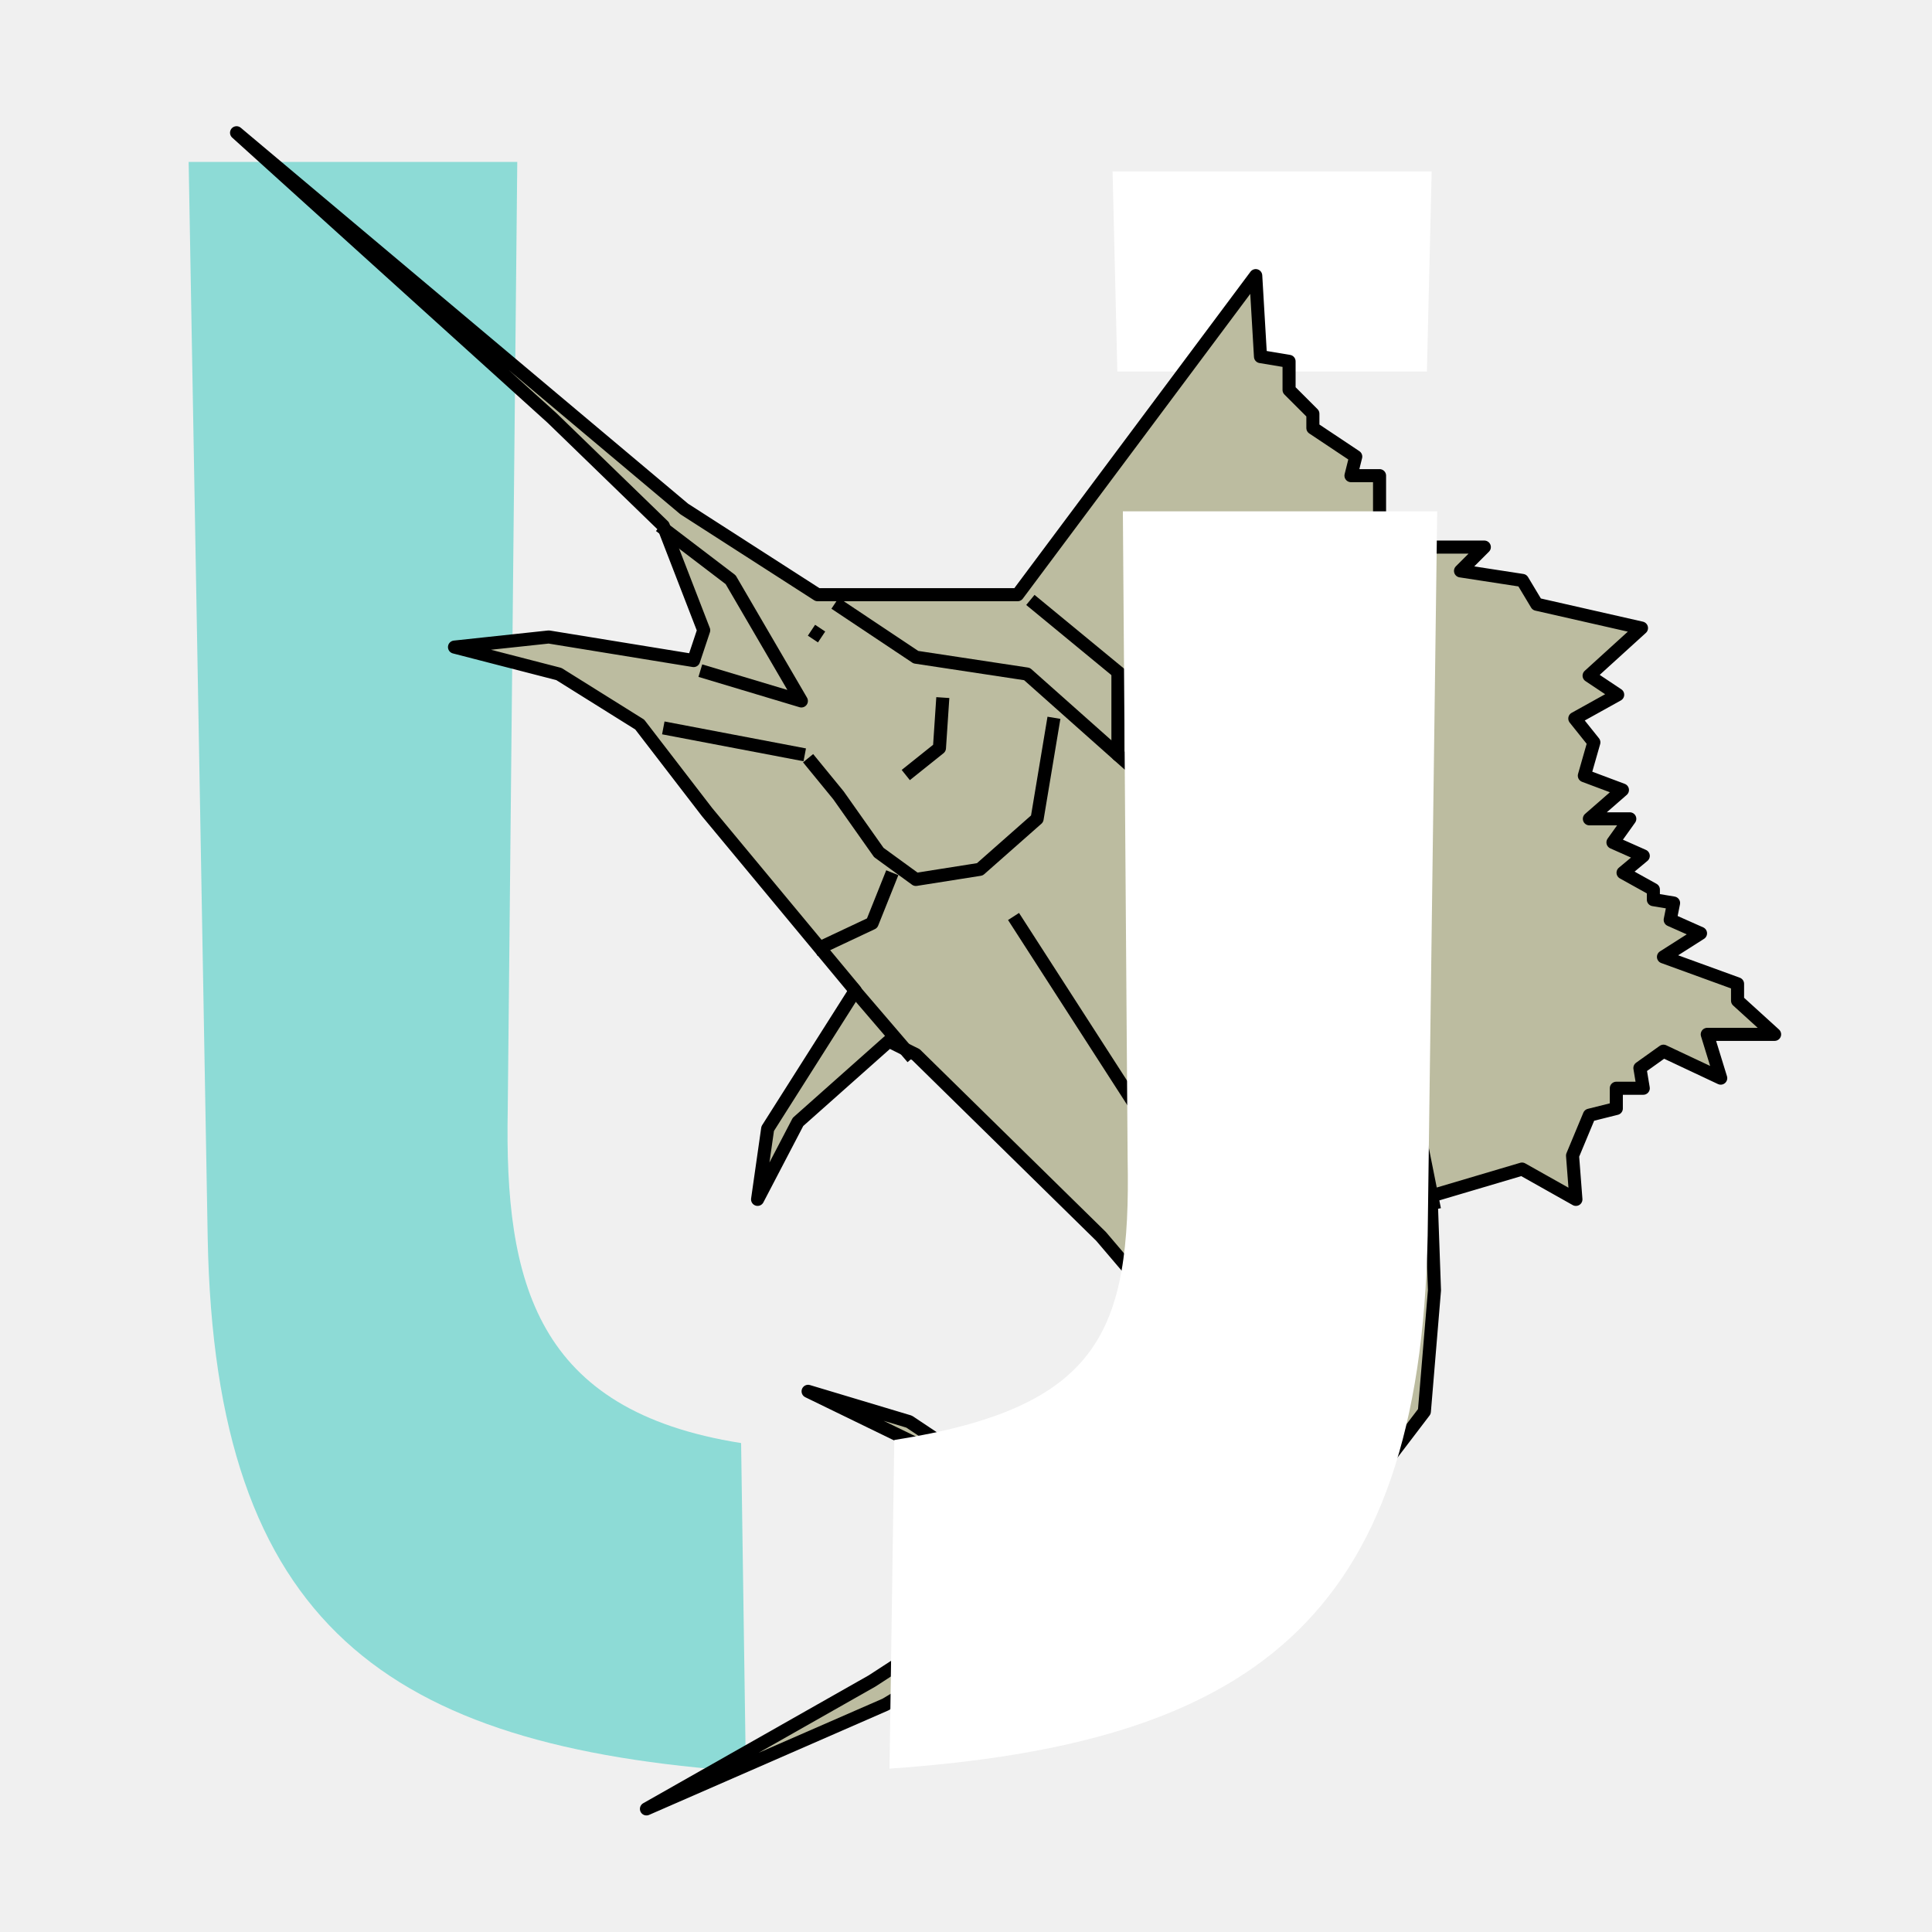
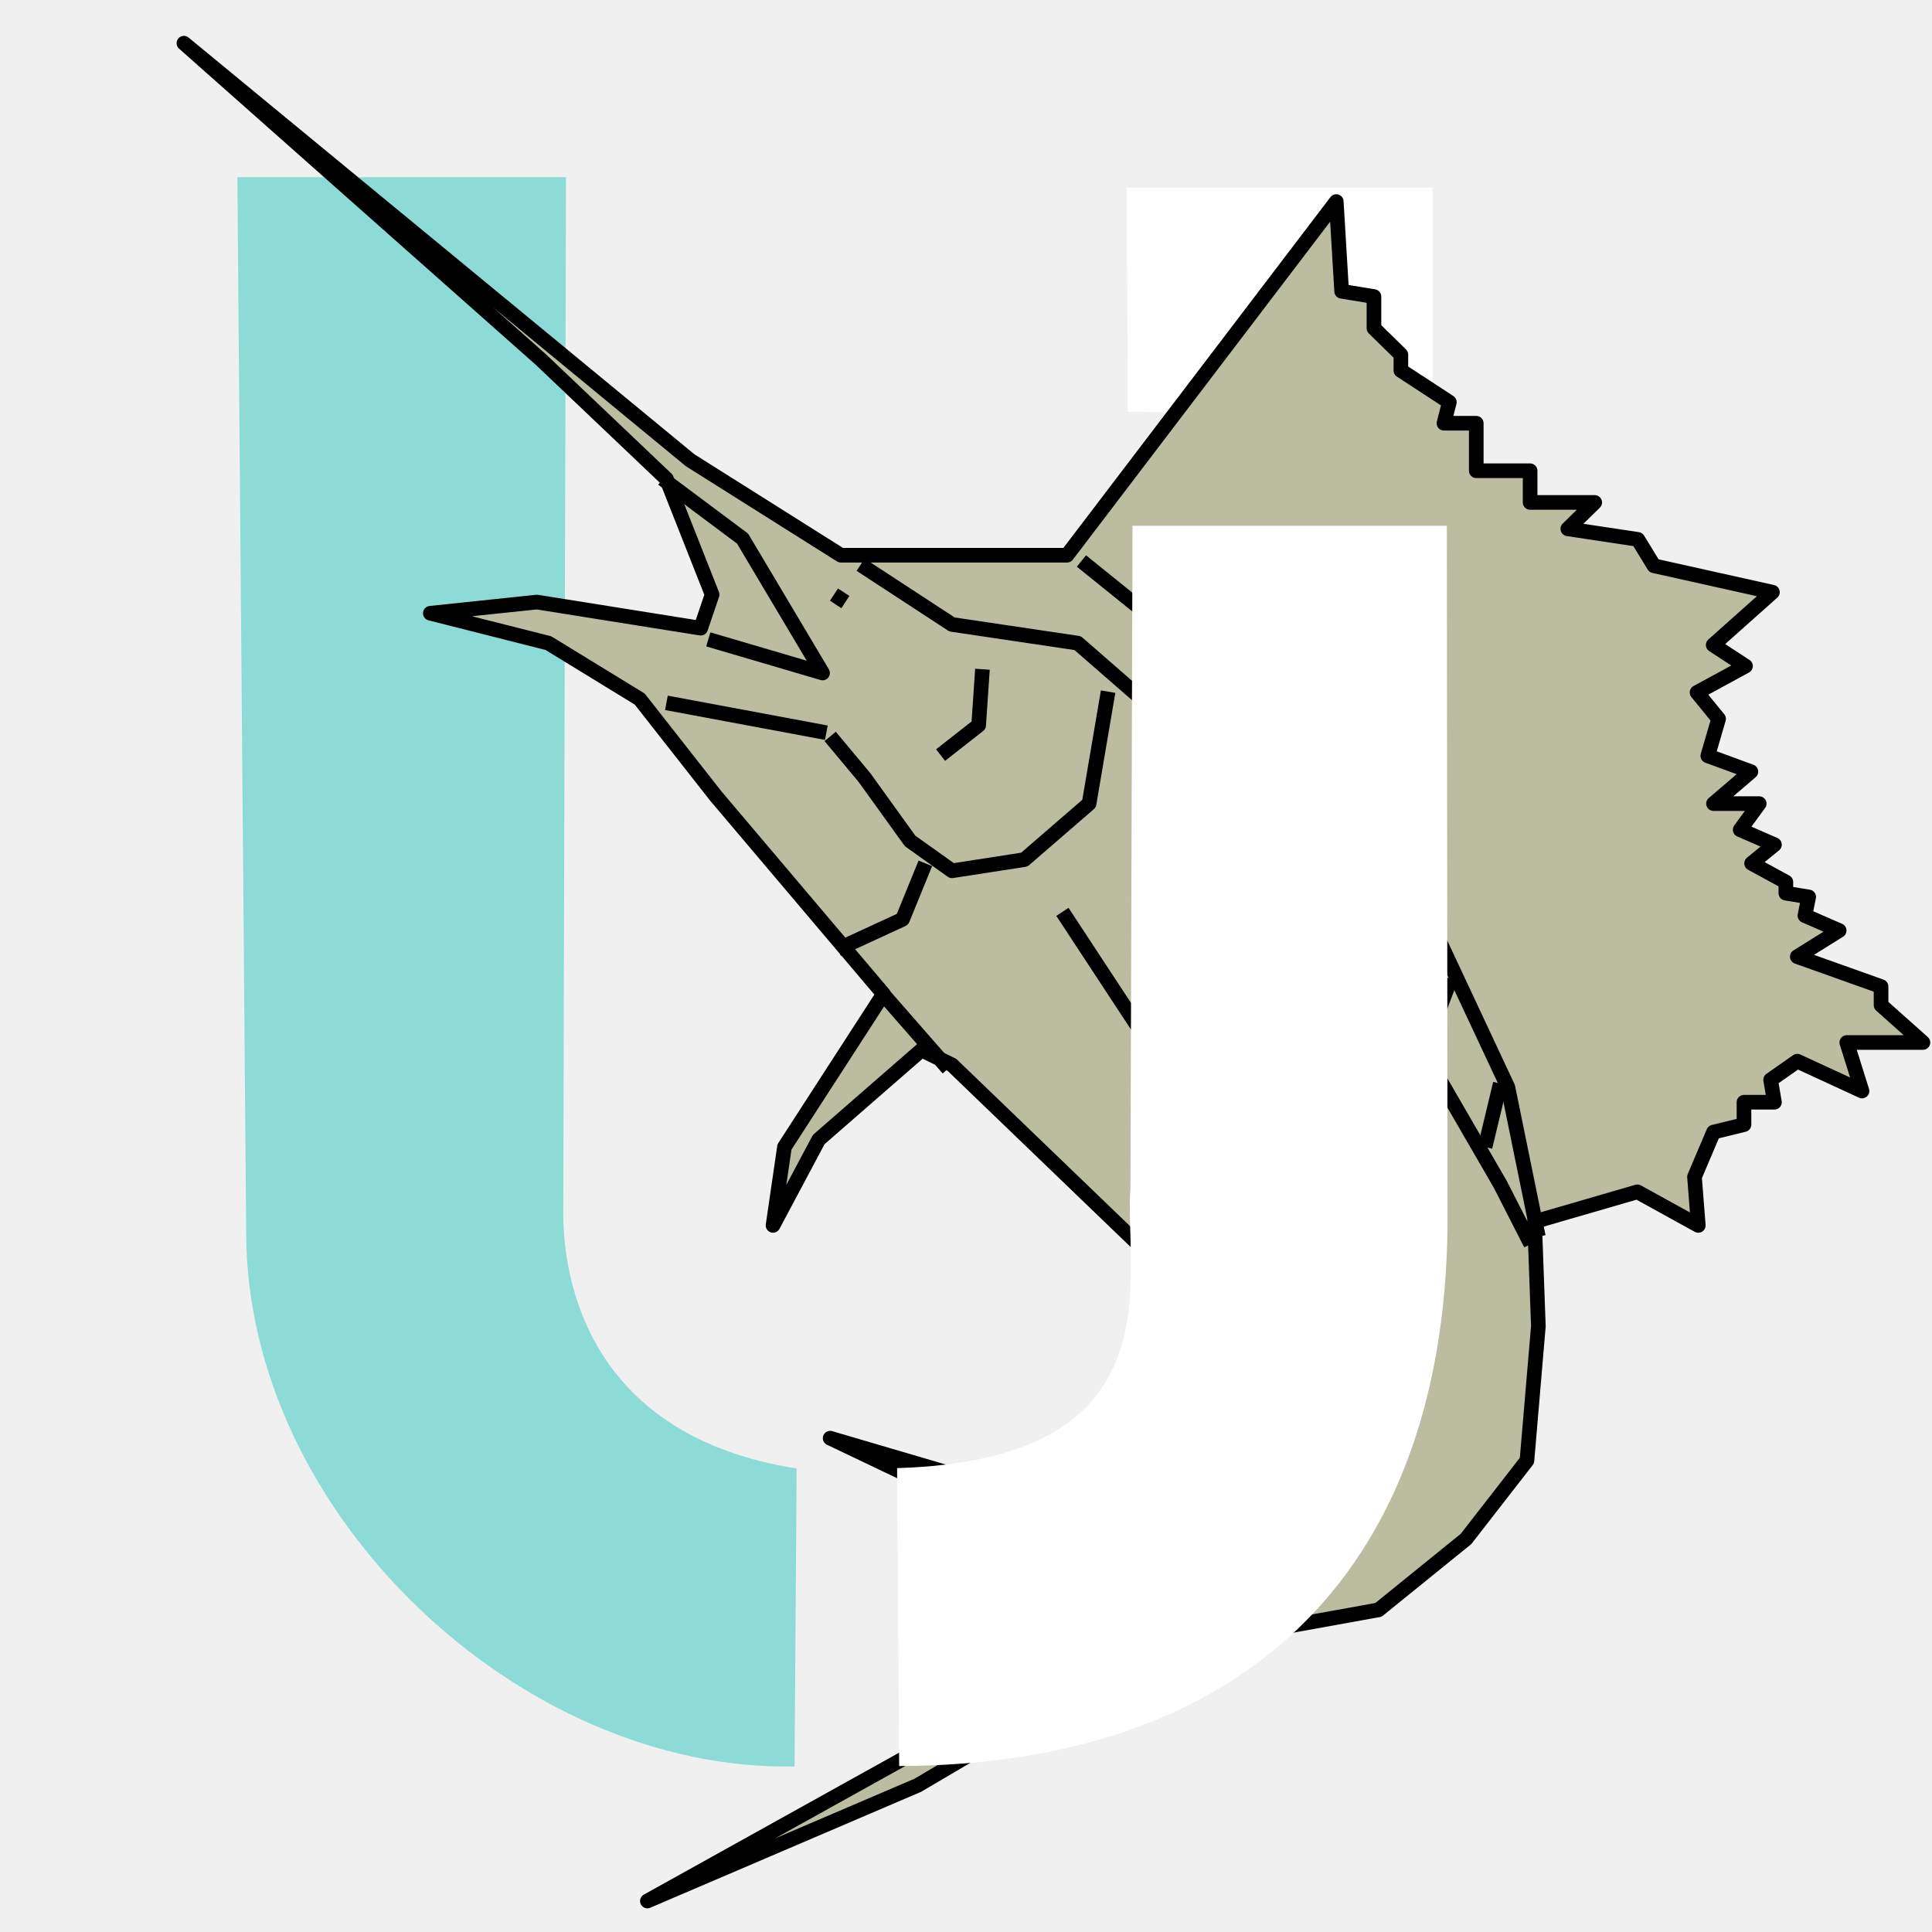
<svg xmlns="http://www.w3.org/2000/svg" xmlns:ns1="http://www.openswatchbook.org/uri/2009/osb" xmlns:xlink="http://www.w3.org/1999/xlink" version="1.1" x="0px" y="0px" width="292" height="292" viewBox="0 0 292 292" enable-background="new 0 0 86 86" xml:space="preserve" id="svg2">
  <defs id="defs25">
    <linearGradient id="linearGradient5614">
      <stop style="stop-color:#bcbca0;stop-opacity:1;" offset="0" id="stop5616" />
      <stop style="stop-color:#bcbca0;stop-opacity:1;" offset="1" id="stop5618" />
    </linearGradient>
    <linearGradient id="linearGradient5389">
      <stop style="stop-color:#1b91ff;stop-opacity:0.453;" offset="0" id="stop5391" />
      <stop style="stop-color:#1b91ff;stop-opacity:1;" offset="1" id="stop5393" />
    </linearGradient>
    <linearGradient id="linearGradient5375" ns1:paint="solid">
      <stop style="stop-color:#ab9145;stop-opacity:1;" offset="0" id="stop5377" />
    </linearGradient>
-     <linearGradient xlink:href="#linearGradient5614-9" id="linearGradient5620-6" x1="15.898" y1="42.084" x2="75.741" y2="42.084" gradientUnits="userSpaceOnUse" gradientTransform="matrix(3.950512,0,0,3.950512,-29.02837,-225.5254)" />
    <linearGradient id="linearGradient5614-9">
      <stop style="stop-color:#bcbca0;stop-opacity:1;" offset="0" id="stop5616-7" />
      <stop style="stop-color:#bcbca0;stop-opacity:1;" offset="1" id="stop5618-5" />
    </linearGradient>
    <linearGradient id="linearGradient5389-7">
      <stop style="stop-color:#8ddbd6;stop-opacity:0.966;" offset="0" id="stop5391-0" />
      <stop style="stop-color:#000000;stop-opacity:0.661;" offset="1" id="stop5393-0" />
    </linearGradient>
+     <linearGradient xlink:href="#linearGradient5614-9-1" id="linearGradient5620-6-0" x1="15.898" y1="42.084" x2="75.741" y2="42.084" gradientUnits="userSpaceOnUse" gradientTransform="matrix(3.950512,0,0,3.950512,-29.02837,-225.5254)" />
+     <linearGradient id="linearGradient5614-9-1">
+       <stop style="stop-color:#bcbca0;stop-opacity:1;" offset="0" id="stop5616-7-3" />
+       <stop style="stop-color:#bcbca0;stop-opacity:1;" offset="1" id="stop5618-5-1" />
+     </linearGradient>
+     <linearGradient y2="42.084" x2="75.741" y1="42.084" x1="15.898" gradientTransform="matrix(4.466705,0,0,4.378716,-45.44912,-243.3527)" gradientUnits="userSpaceOnUse" id="linearGradient3052" xlink:href="#linearGradient5614-9-1" />
  </defs>
  <g id="Layer_2" display="none" style="display:none" transform="translate(0,206)" />
-   <g id="layer1" transform="translate(0,206)" />
+   <g id="layer1" transform="translate(0,206)" style="display:inline" />
+   <g id="layer4">
+     <path style="fill:#ffffff;fill-opacity:1;stroke:none;stroke-opacity:1;display:inline" d="m 170.267,28.359 0.204,33.876 46.058,0.729 -0.009,-34.604 z" id="path4158" />
+   </g>
+   <g id="layer5">
+     <path style="fill:#8ddbd6;fill-opacity:1;stroke:none;display:inline" d="m 35.875,26.778 1.333,159.582 c 0.064,42.589 41.6,81.484 82.883,80.617 l 0.311,-45.028 C 89.373,217.057 85.144,194.097 85.132,183.417 L 85.541,26.778 z" id="path4043" />
+   </g>
+   <g id="layer3" style="display:inline" transform="translate(0,206)">
+     <path style="fill:url(#linearGradient3052);fill-opacity:1;fill-rule:nonzero;stroke:#000000;stroke-width:2.211;stroke-linecap:butt;stroke-linejoin:round;stroke-miterlimit:4;stroke-opacity:1;stroke-dasharray:none;display:inline" d="m 27.797,-199.473 76.502,63.028 22.788,14.361 34.182,0 40.692,-53.454 0.814,13.563 4.883,0.798 0,4.787 4.069,3.989 0,2.393 7.325,4.787 -0.814,3.191 4.883,0 0,7.18 0,0 8.139,0 0,4.787 9.766,0 -4.069,3.989 10.58,1.596 2.442,3.989 17.905,3.989 -8.952,7.978 4.883,3.191 -7.325,3.989 3.255,3.989 -1.628,5.585 6.511,2.393 -5.649,4.832 6.906,0 -2.877,3.949 5.179,2.257 -3.453,2.821 5.179,2.821 0,1.692 3.453,0.564 -0.575,2.821 5.179,2.257 -6.33,3.949 12.661,4.513 0,2.821 6.33,5.641 -11.51,0 2.302,7.334 -9.783,-4.513 -4.028,2.821 0.576,3.385 -4.604,0 0,3.385 -4.604,1.128 -2.877,6.77 0.575,7.334 -9.208,-5.077 -15.538,4.513 0.575,15.796 -1.726,20.309 -9.208,11.847 -13.236,10.719 -21.868,3.949 -18.991,5.641 -28.774,16.924 -40.859,17.488 38.557,-21.437 23.019,-14.668 2.302,-9.59 -14.962,-14.104 -21.293,-10.155 17.264,5.077 15.538,10.155 10.934,6.206 13.236,-7.898 6.33,-12.411 0,-11.847 -13.236,-15.232 -31.651,-30.464 -4.604,-2.257 -15.538,13.539 -6.906,12.975 1.726,-11.847 14.962,-23.13 -25.321,-29.899 -11.51,-14.668 -13.811,-8.462 -17.84,-4.513 16.113,-1.692 24.746,3.949 1.726,-5.077 -6.906,-17.488 -18.991,-18.053 z" id="path5484-2" />
+     <path style="fill:none;stroke:#000000;stroke-width:2.211;stroke-linecap:butt;stroke-linejoin:round;stroke-miterlimit:4;stroke-opacity:1;stroke-dasharray:none;display:inline" d="m 163.449,-121.211 29.349,23.694 18.991,21.437 16.113,34.413 4.604,22.566 0,0 0,0 0,0" id="path5518-7" />
+     <path style="fill:none;stroke:#000000;stroke-width:2.211;stroke-linecap:butt;stroke-linejoin:round;stroke-miterlimit:4;stroke-opacity:1;stroke-dasharray:none;display:inline" d="m 130.072,-120.647 13.812,9.026 18.991,2.821 20.717,18.053 17.264,16.924 13.811,25.951 12.085,20.873 4.604,9.026" id="path5520-8" />
+     <path style="fill:none;stroke:#000000;stroke-width:2.211;stroke-linecap:butt;stroke-linejoin:round;stroke-miterlimit:4;stroke-opacity:1;stroke-dasharray:none;display:inline" d="m 178.412,-109.364 0,14.104 1.726,1.128" id="path5522-1" />
+     <path style="fill:none;stroke:#000000;stroke-width:2.211;stroke-linecap:butt;stroke-linejoin:round;stroke-miterlimit:4;stroke-opacity:1;stroke-dasharray:none;display:inline" d="m 190.497,-98.081 -1.151,13.539" id="path5526-9" />
+     <path style="fill:none;stroke:#000000;stroke-width:2.211;stroke-linecap:butt;stroke-linejoin:round;stroke-miterlimit:4;stroke-opacity:1;stroke-dasharray:none;display:inline" d="m 203.157,-84.542 -2.877,9.026" id="path5528-3" />
+     <path style="fill:none;stroke:#000000;stroke-width:2.211;stroke-linecap:butt;stroke-linejoin:round;stroke-miterlimit:4;stroke-opacity:1;stroke-dasharray:none;display:inline" d="m 210.639,-74.951 -2.302,13.539" id="path5530-8" />
+     <path style="fill:none;stroke:#000000;stroke-width:2.211;stroke-linecap:butt;stroke-linejoin:round;stroke-miterlimit:4;stroke-opacity:1;stroke-dasharray:none;display:inline" d="m 219.271,-58.027 -3.453,9.026" id="path5532-4" />
+     <path style="fill:none;stroke:#000000;stroke-width:2.211;stroke-linecap:butt;stroke-linejoin:round;stroke-miterlimit:4;stroke-opacity:1;stroke-dasharray:none;display:inline" d="m 226.752,-42.231 -2.302,9.59" id="path5534-2" />
+     <path style="fill:none;stroke:#000000;stroke-width:2.211;stroke-linecap:butt;stroke-linejoin:round;stroke-miterlimit:4;stroke-opacity:1;stroke-dasharray:none;display:inline" d="m 160.572,-68.182 38.557,58.671 0,0 0,0 0,0 0,0 0,0" id="path5536-7" />
+     <path style="fill:none;stroke:#000000;stroke-width:2.211;stroke-linecap:butt;stroke-linejoin:round;stroke-miterlimit:4;stroke-opacity:1;stroke-dasharray:none;display:inline" d="m 167.478,-101.466 -2.877,16.924 -9.783,8.462 -10.934,1.692 -6.33,-4.513 -6.906,-9.59 -5.179,-6.206" id="path5538-2" />
+     <path style="fill:none;stroke:#000000;stroke-width:2.211;stroke-linecap:butt;stroke-linejoin:round;stroke-miterlimit:4;stroke-opacity:1;stroke-dasharray:none;display:inline" d="m 139.855,-75.516 -3.453,8.462 -9.783,4.513" id="path5540-4" />
+     <path style="fill:none;stroke:#000000;stroke-width:2.211;stroke-linecap:butt;stroke-linejoin:round;stroke-miterlimit:4;stroke-opacity:1;stroke-dasharray:none;display:inline" d="M 124.892,-95.26 100.722,-99.774" id="path5542-0" />
+     <path style="fill:none;stroke:#000000;stroke-width:2.211;stroke-linecap:butt;stroke-linejoin:round;stroke-miterlimit:4;stroke-opacity:1;stroke-dasharray:none;display:inline" d="m 107.053,-109.364 17.264,5.077 -12.085,-20.309 -12.085,-9.026" id="path5544-7" />
+     <path style="fill:none;stroke:#000000;stroke-width:2.211;stroke-linecap:butt;stroke-linejoin:round;stroke-miterlimit:4;stroke-opacity:1;stroke-dasharray:none;display:inline" d="m 148.487,-104.851 -0.575,8.462 -5.755,4.513" id="path5546-1" />
+     <path style="fill:none;stroke:#000000;stroke-width:2.211;stroke-linecap:butt;stroke-linejoin:round;stroke-miterlimit:4;stroke-opacity:1;stroke-dasharray:none;display:inline" d="m 126.043,-116.134 1.726,1.128" id="path5548-5" />
+     <path style="fill:none;stroke:#000000;stroke-width:2.211;stroke-linecap:butt;stroke-linejoin:round;stroke-miterlimit:4;stroke-opacity:1;stroke-dasharray:none;display:inline" d="m 132.949,-56.335 10.359,11.847" id="path5550-1" />
+   </g>
  <g id="layer2" style="display:inline" transform="translate(0,206)">
-     <path style="fill:#8ddbd6;fill-opacity:1;stroke:none" d="m 28.513,-181.523 2.879,162.674 C 32.487,39.716 58.563,57.997 112.73,61.769 L 112.01,12.103 C 80.981,7.21 76.236,-12.142 76.74,-38.283 l 1.44,-143.24 z" id="path4043" />
-     <path style="fill:#ffffff;fill-opacity:1;stroke:none;stroke-width:3.951;stroke-opacity:1" d="m 168.154,-180.083 0.72,30.231 46.787,0 0.72,-30.231 z" id="path4158" />
-     <path style="fill:url(#linearGradient5620-6);fill-opacity:1;fill-rule:nonzero;stroke:#000000;stroke-width:1.975;stroke-linecap:butt;stroke-linejoin:round;stroke-miterlimit:4;stroke-opacity:1;stroke-dasharray:none;display:inline" d="m 35.753,-185.937 67.661,56.864 20.154,12.956 30.231,0 35.99,-48.226 0.72,12.237 4.319,0.72 0,4.319 3.599,3.599 0,2.159 6.478,4.319 -0.72,2.879 4.319,0 0,6.478 0,0 7.198,0 0,4.319 8.638,0 -3.599,3.599 9.357,1.44 2.159,3.599 15.836,3.599 -7.918,7.198 4.319,2.879 -6.478,3.599 2.879,3.599 -1.44,5.039 5.758,2.159 -4.996,4.36 6.108,0 -2.545,3.563 4.581,2.036 -3.054,2.545 4.581,2.545 0,1.527 3.054,0.509 -0.509,2.545 4.581,2.036 -5.599,3.563 11.197,4.072 0,2.545 5.599,5.09 -10.179,0 2.036,6.617 -8.653,-4.072 -3.563,2.545 0.509,3.054 -4.072,0 0,3.054 -4.072,1.018 -2.545,6.108 0.509,6.617 -8.144,-4.581 -13.742,4.072 0.509,14.251 -1.527,18.323 -8.144,10.688 -11.706,9.67 -19.341,3.563 -16.796,5.09 -25.449,15.269 -36.137,15.778 34.101,-19.341 20.359,-13.233 2.036,-8.653 -13.233,-12.724 -18.832,-9.162 15.269,4.581 13.742,9.162 9.671,5.599 11.706,-7.126 5.599,-11.197 0,-10.688 -11.706,-13.742 -27.994,-27.485 -4.072,-2.036 -13.742,12.215 -6.108,11.706 1.527,-10.688 13.233,-20.868 -22.395,-26.976 -10.179,-13.233 -12.215,-7.635 -15.778,-4.072 14.251,-1.527 21.886,3.563 1.527,-4.581 -6.108,-15.778 -16.796,-16.287 z" id="path5484-2" />
-     <path style="fill:none;stroke:#000000;stroke-width:1.975;stroke-linecap:butt;stroke-linejoin:round;stroke-miterlimit:4;stroke-opacity:1;stroke-dasharray:none;display:inline" d="m 155.729,-115.328 25.958,21.377 16.796,19.341 14.251,31.047 4.072,20.359 0,0 0,0 0,0" id="path5518-7" />
-     <path style="fill:none;stroke:#000000;stroke-width:1.975;stroke-linecap:butt;stroke-linejoin:round;stroke-miterlimit:4;stroke-opacity:1;stroke-dasharray:none;display:inline" d="m 126.208,-114.819 12.215,8.144 16.796,2.545 18.323,16.287 15.269,15.269 12.215,23.413 10.688,18.832 4.072,8.144" id="path5520-8" />
-     <path style="fill:none;stroke:#000000;stroke-width:1.975;stroke-linecap:butt;stroke-linejoin:round;stroke-miterlimit:4;stroke-opacity:1;stroke-dasharray:none;display:inline" d="m 168.962,-104.64 0,12.724 1.527,1.018" id="path5522-1" />
-     <path style="fill:none;stroke:#000000;stroke-width:1.975;stroke-linecap:butt;stroke-linejoin:round;stroke-miterlimit:4;stroke-opacity:1;stroke-dasharray:none;display:inline" d="m 179.651,-94.46 -1.018,12.215" id="path5526-9" />
-     <path style="fill:none;stroke:#000000;stroke-width:1.975;stroke-linecap:butt;stroke-linejoin:round;stroke-miterlimit:4;stroke-opacity:1;stroke-dasharray:none;display:inline" d="m 190.848,-82.245 -2.545,8.144" id="path5528-3" />
-     <path style="fill:none;stroke:#000000;stroke-width:1.975;stroke-linecap:butt;stroke-linejoin:round;stroke-miterlimit:4;stroke-opacity:1;stroke-dasharray:none;display:inline" d="m 197.465,-73.592 -2.036,12.215" id="path5530-8" />
-     <path style="fill:none;stroke:#000000;stroke-width:1.975;stroke-linecap:butt;stroke-linejoin:round;stroke-miterlimit:4;stroke-opacity:1;stroke-dasharray:none;display:inline" d="m 205.099,-58.323 -3.054,8.144" id="path5532-4" />
-     <path style="fill:none;stroke:#000000;stroke-width:1.975;stroke-linecap:butt;stroke-linejoin:round;stroke-miterlimit:4;stroke-opacity:1;stroke-dasharray:none;display:inline" d="m 211.716,-44.072 -2.036,8.653" id="path5534-2" />
-     <path style="fill:none;stroke:#000000;stroke-width:1.975;stroke-linecap:butt;stroke-linejoin:round;stroke-miterlimit:4;stroke-opacity:1;stroke-dasharray:none;display:inline" d="m 153.184,-67.485 34.101,52.933 0,0 0,0 0,0 0,0 0,0" id="path5536-7" />
-     <path style="fill:none;stroke:#000000;stroke-width:1.975;stroke-linecap:butt;stroke-linejoin:round;stroke-miterlimit:4;stroke-opacity:1;stroke-dasharray:none;display:inline" d="m 159.292,-97.514 -2.545,15.269 -8.653,7.635 -9.671,1.527 -5.599,-4.072 -6.108,-8.653 -4.581,-5.599" id="path5538-2" />
-     <path style="fill:none;stroke:#000000;stroke-width:1.975;stroke-linecap:butt;stroke-linejoin:round;stroke-miterlimit:4;stroke-opacity:1;stroke-dasharray:none;display:inline" d="m 134.861,-74.101 -3.054,7.635 -8.653,4.072" id="path5540-4" />
-     <path style="fill:none;stroke:#000000;stroke-width:1.975;stroke-linecap:butt;stroke-linejoin:round;stroke-miterlimit:4;stroke-opacity:1;stroke-dasharray:none;display:inline" d="M 121.628,-91.915 100.251,-95.987" id="path5542-0" />
-     <path style="fill:none;stroke:#000000;stroke-width:1.975;stroke-linecap:butt;stroke-linejoin:round;stroke-miterlimit:4;stroke-opacity:1;stroke-dasharray:none;display:inline" d="m 105.849,-104.64 15.269,4.581 -10.688,-18.323 -10.688,-8.144" id="path5544-7" />
-     <path style="fill:none;stroke:#000000;stroke-width:1.975;stroke-linecap:butt;stroke-linejoin:round;stroke-miterlimit:4;stroke-opacity:1;stroke-dasharray:none;display:inline" d="m 142.496,-100.568 -0.509,7.635 -5.09,4.072" id="path5546-1" />
-     <path style="fill:none;stroke:#000000;stroke-width:1.975;stroke-linecap:butt;stroke-linejoin:round;stroke-miterlimit:4;stroke-opacity:1;stroke-dasharray:none;display:inline" d="m 122.646,-110.747 1.527,1.018" id="path5548-5" />
-     <path style="fill:none;stroke:#000000;stroke-width:1.975;stroke-linecap:butt;stroke-linejoin:round;stroke-miterlimit:4;stroke-opacity:1;stroke-dasharray:none;display:inline" d="m 128.753,-56.796 9.162,10.688" id="path5550-1" />
-     <path style="fill:#ffffff;fill-opacity:1;stroke:none;stroke-width:3.951;stroke-opacity:1" d="m 217.216,-128.72 -1.44,109.409 c -1.095,58.565 -27.17,76.846 -81.337,80.617 l 0.72,-49.666 c 31.029,-4.892 35.774,-16.327 35.27,-42.468 l -0.72,-97.892 z" id="path4043-0" />
+     <path style="fill:#ffffff;fill-opacity:1;stroke:none;stroke-opacity:1" d="m 218.674,-126.533 0.106,105.802 c -0.579,53.412 -31.809,81.484 -82.883,81.648 l -0.311,-45.028 c 42.882,-1.285 34.228,-29.211 35.27,-42.468 l 0.311,-99.954 z" id="path4043-0" />
  </g>
-   <g id="layer3" style="display:inline" transform="translate(0,206)" />
-   <g id="layer4" transform="translate(0,206)" />
</svg>
